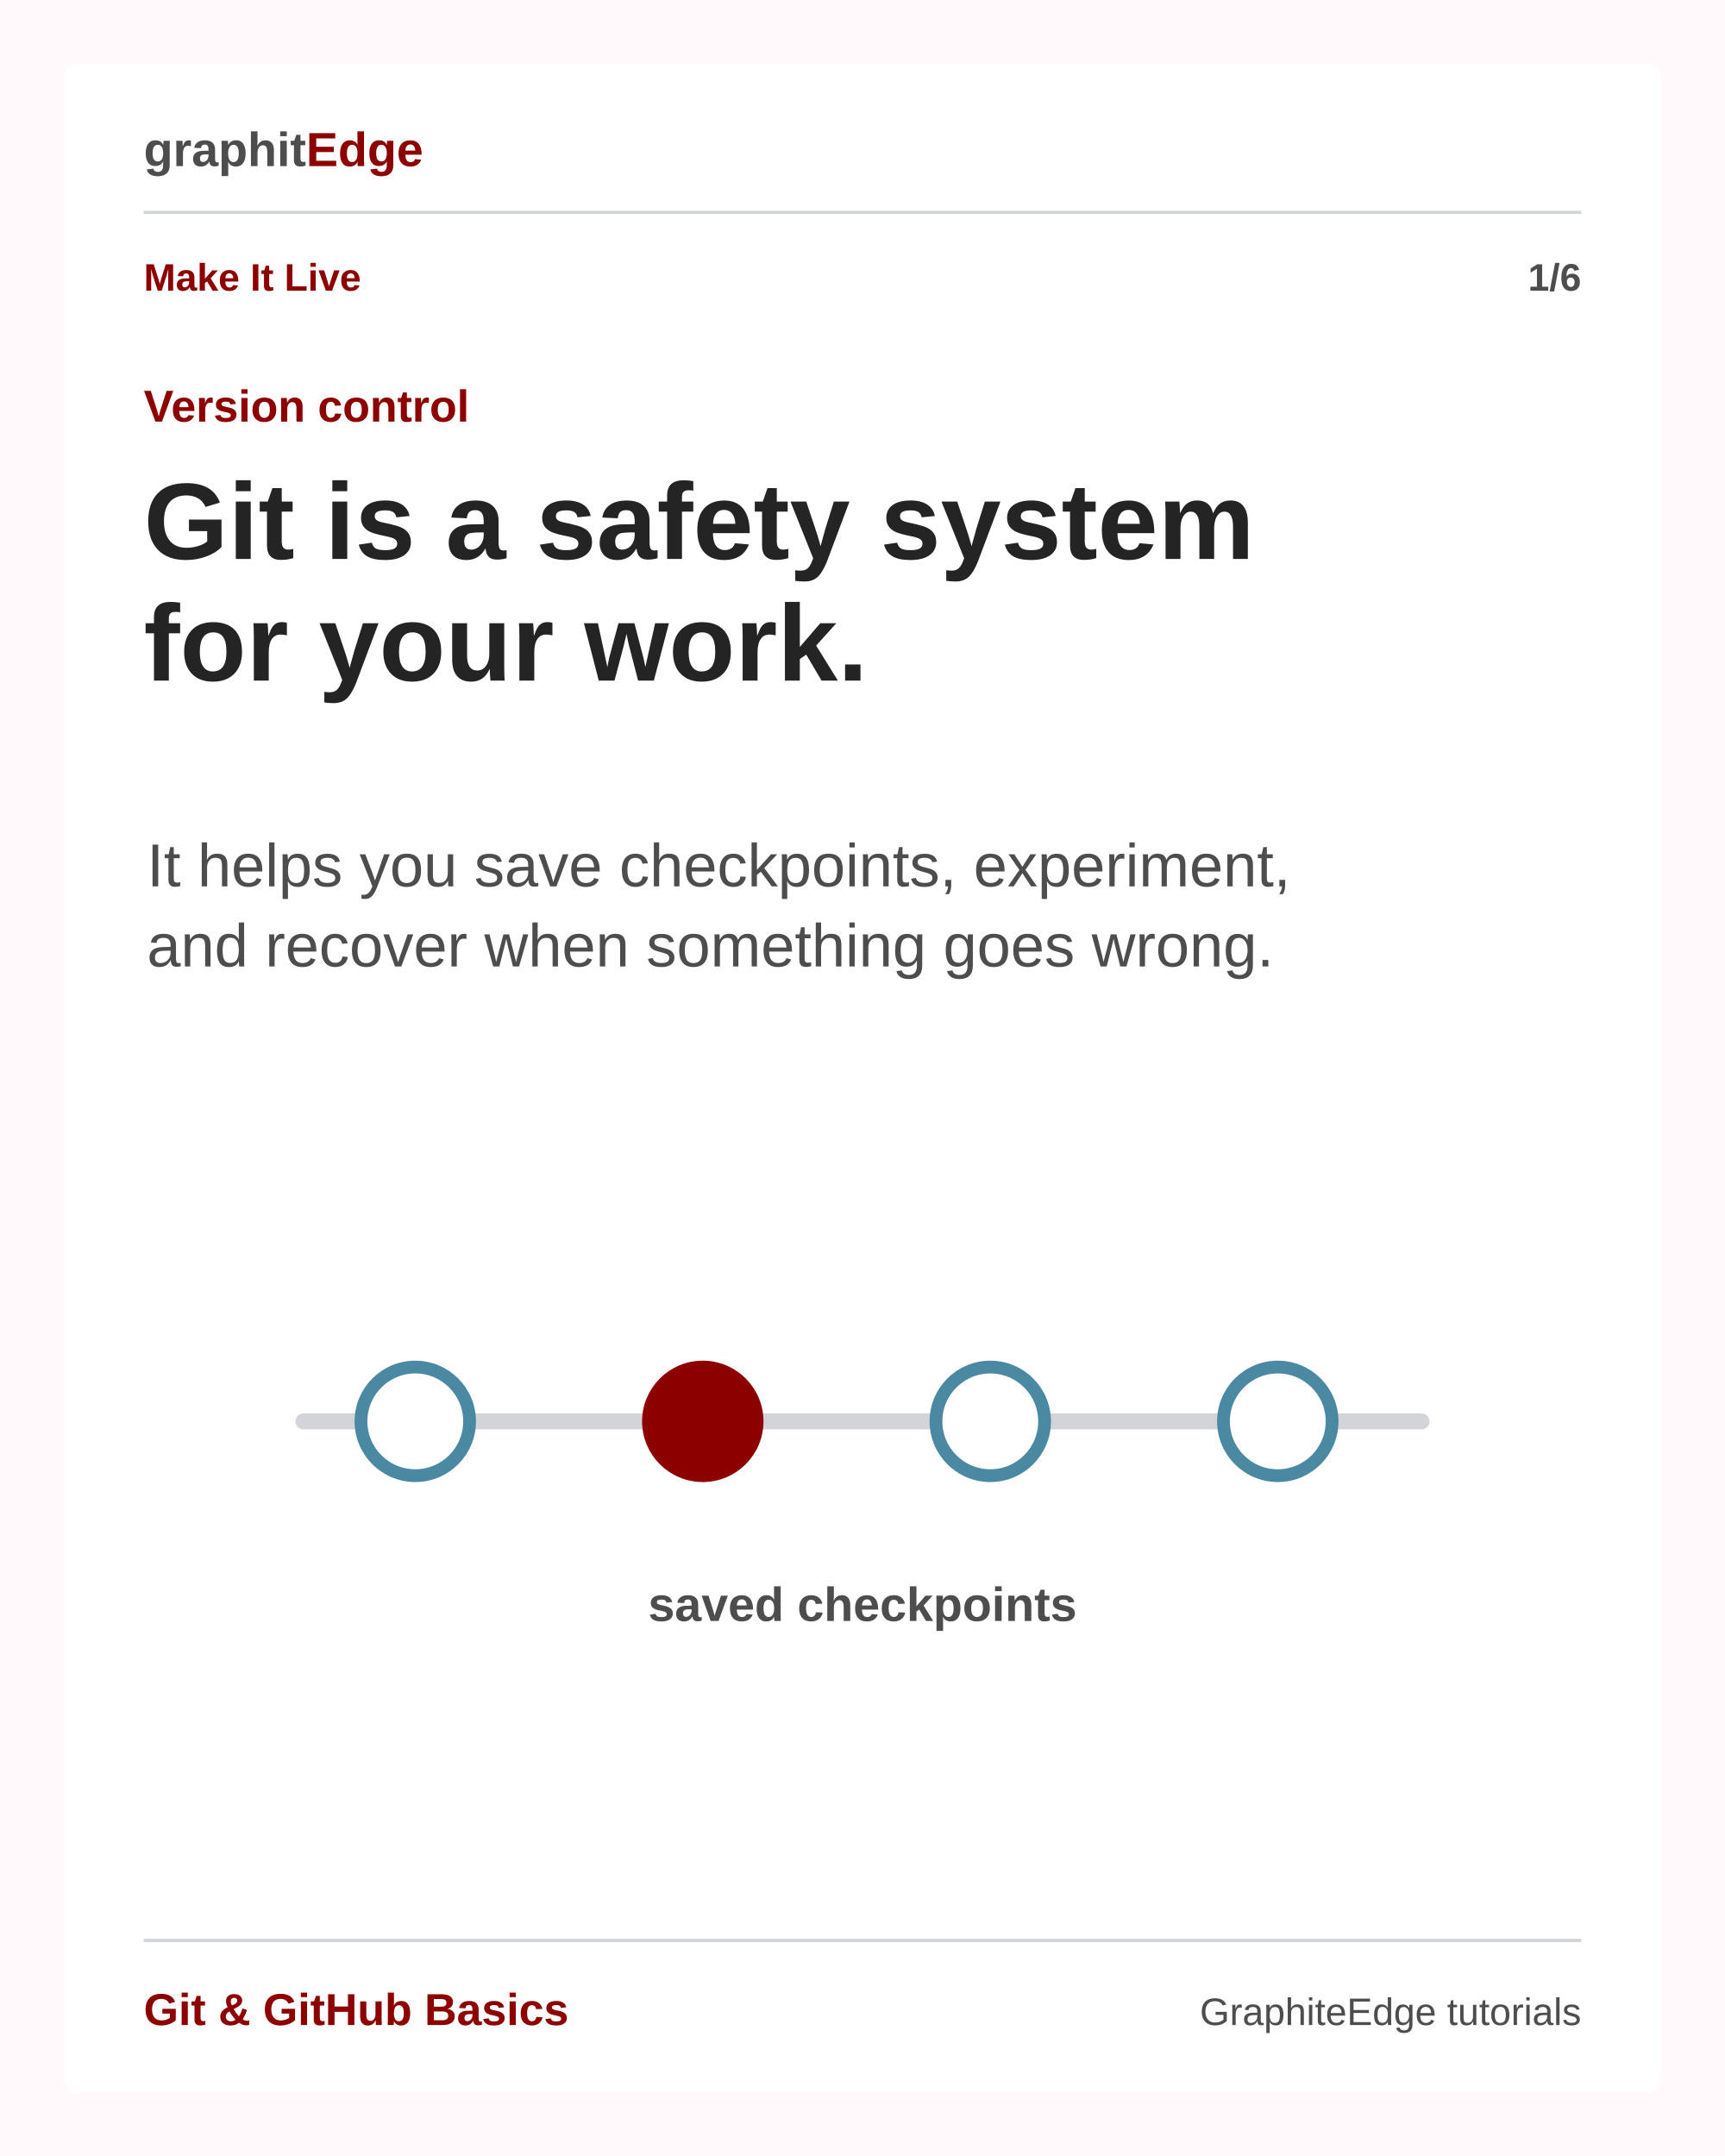
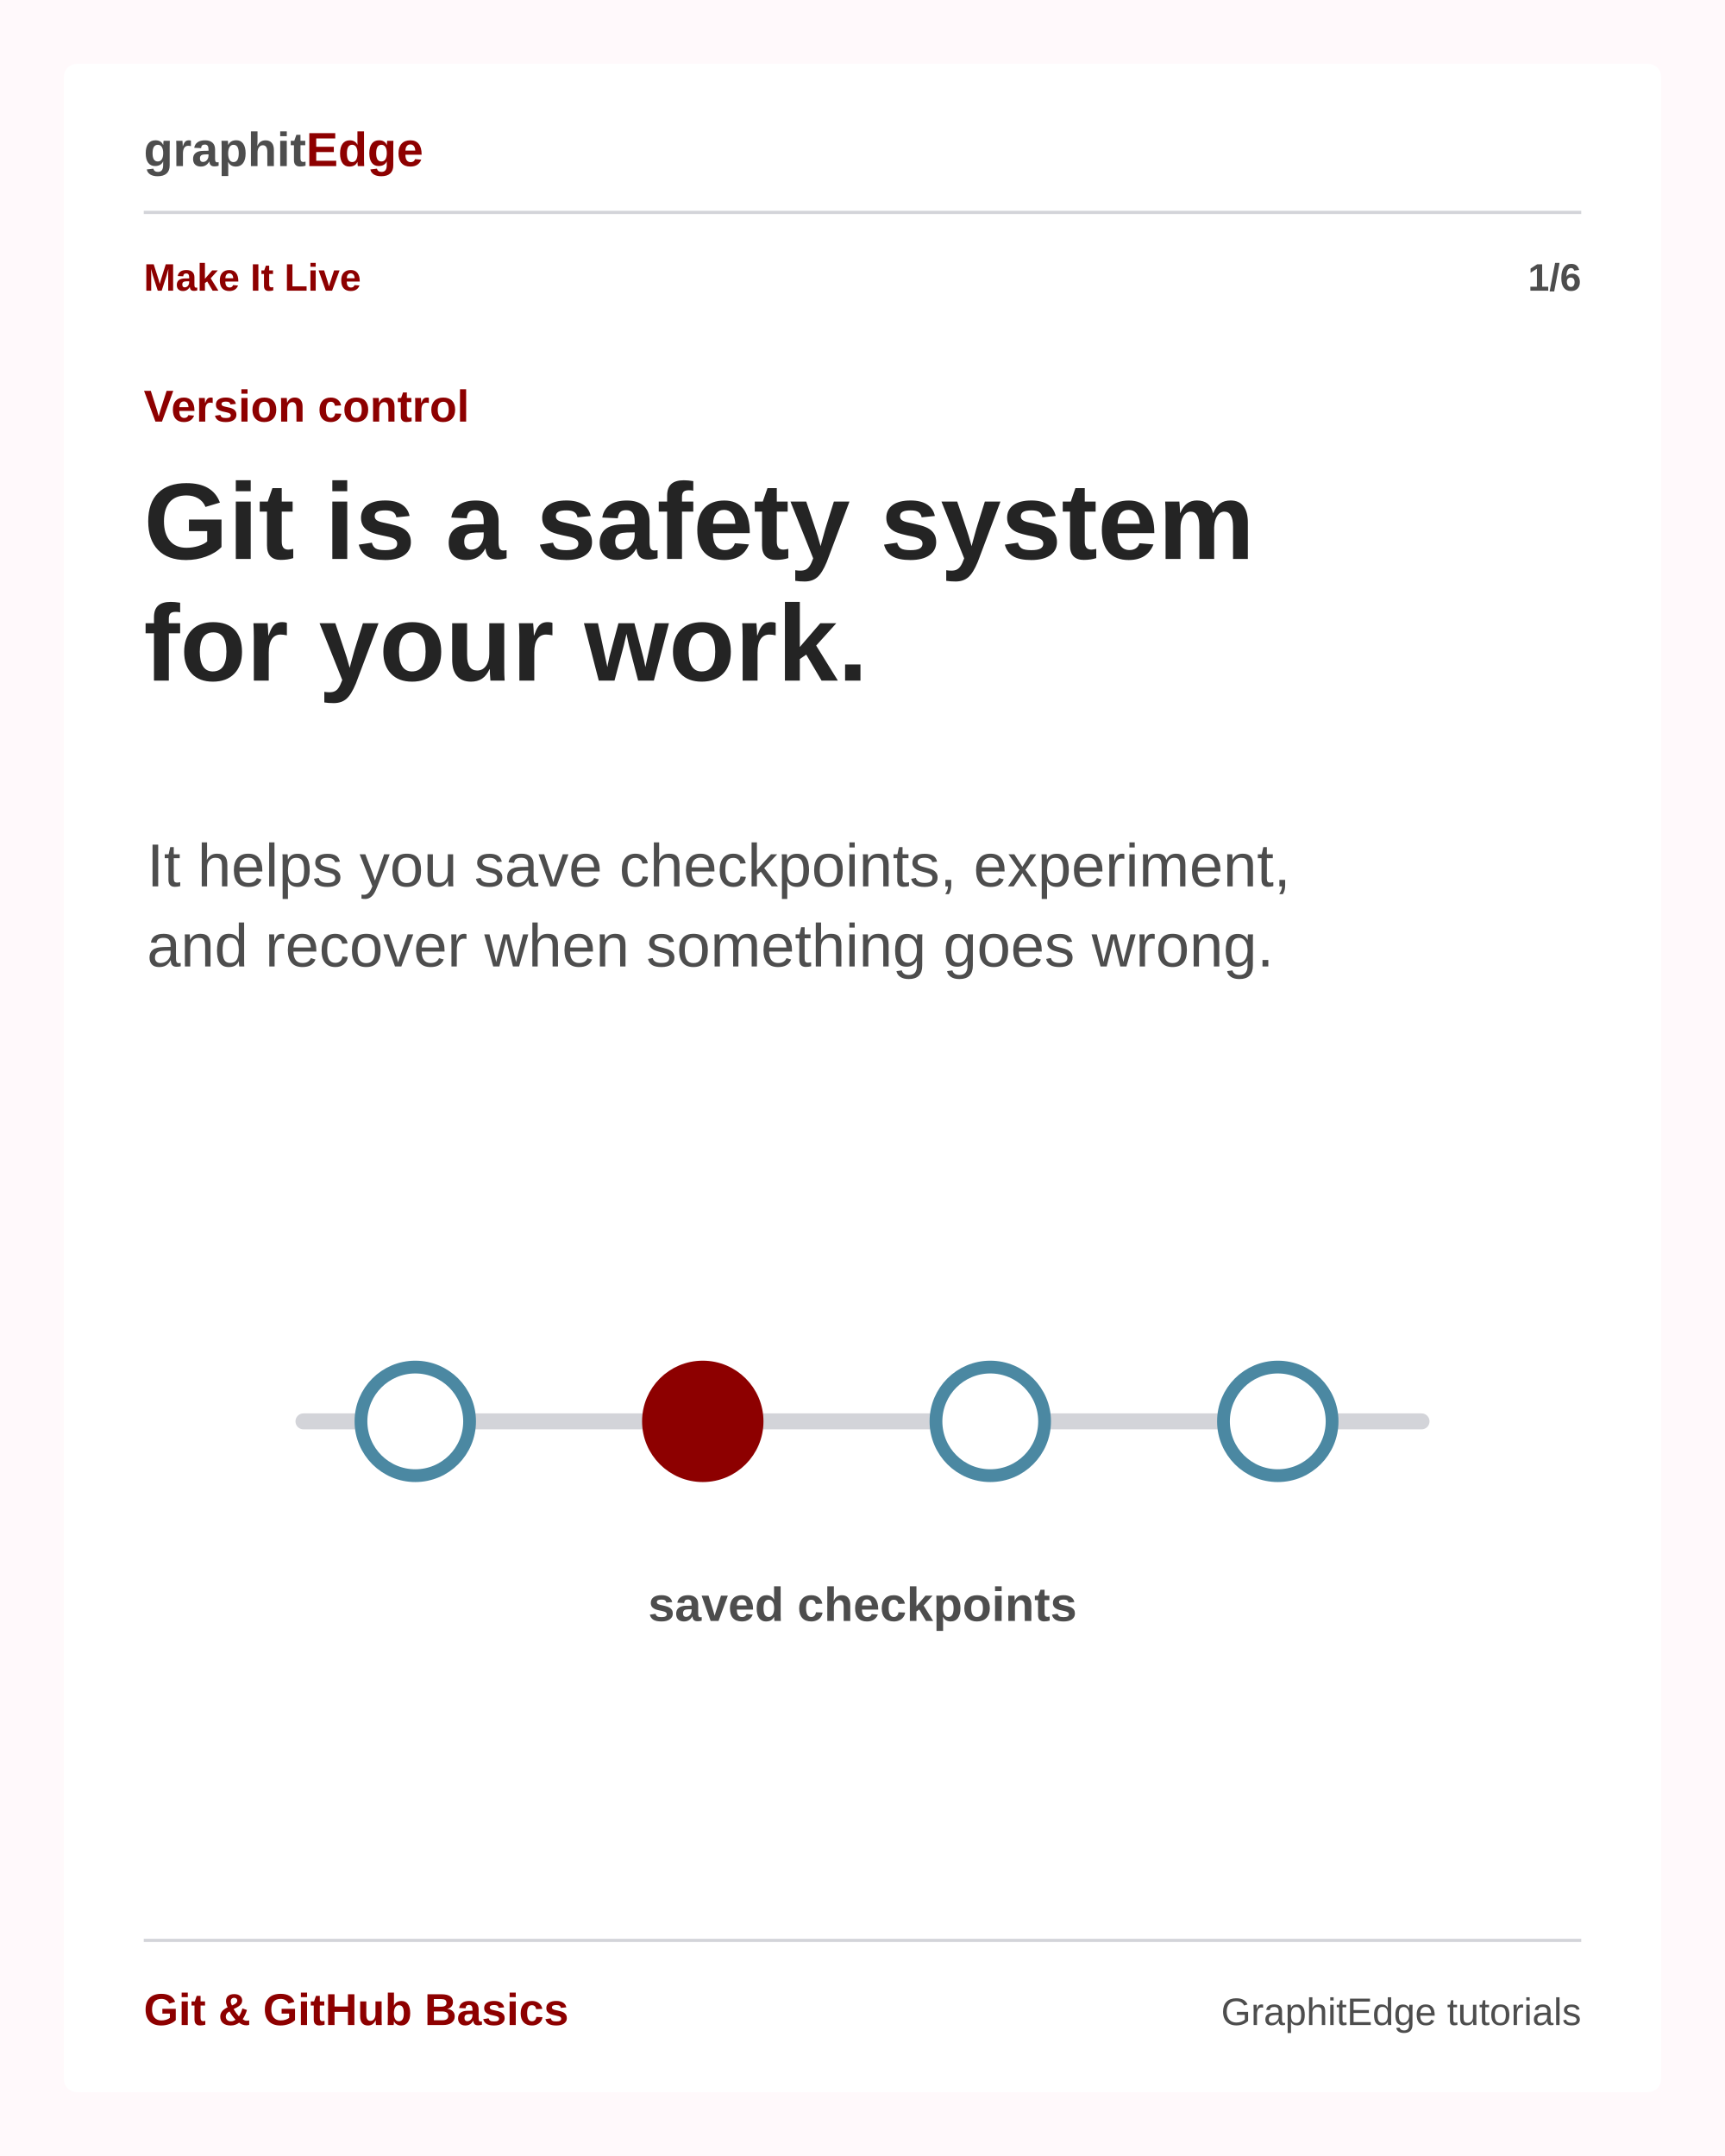
<svg xmlns="http://www.w3.org/2000/svg" width="1080" height="1350" viewBox="0 0 1080 1350" version="1.1" role="img" aria-labelledby="title desc">
  <rect width="1080" height="1350" fill="#fff9fb" />
  <rect x="40" y="40" width="1000" height="1270" rx="8" fill="#ffffff" />
  <g id="brand-header">
    <text x="90" y="104" font-family="PT Sans, Arial, sans-serif" font-size="30" font-weight="700" letter-spacing="0" fill="#4d4d4d">graphit<tspan fill="#8d0000">Edge</tspan>
    </text>
    <rect x="90" y="132" width="900" height="2" fill="#d3d4d9" />
    <text x="90" y="182" font-family="PT Sans, Arial, sans-serif" font-size="24" font-weight="700" letter-spacing="0" fill="#8d0000">Make It Live</text>
    <text x="990" y="182" text-anchor="end" font-family="PT Sans, Arial, sans-serif" font-size="24" font-weight="700" letter-spacing="0" fill="#4d4d4d">1/6</text>
  </g>
  <text x="90" y="264" font-family="PT Sans, Arial, sans-serif" font-size="28" font-weight="700" letter-spacing="0" fill="#8d0000">Version control</text>
  <g id="message">
    <text x="90" y="350" text-anchor="start" font-family="Raleway, Arial, sans-serif" font-size="68" font-weight="700" letter-spacing="0" fill="#242424">Git is a safety system</text>
    <text x="90" y="426.16" text-anchor="start" font-family="Raleway, Arial, sans-serif" font-size="68" font-weight="700" letter-spacing="0" fill="#242424">for your work.</text>
    <text x="92" y="555" text-anchor="start" font-family="PT Sans, Arial, sans-serif" font-size="38" font-weight="400" letter-spacing="0" fill="#4d4d4d">It helps you save checkpoints, experiment,</text>
    <text x="92" y="605.16" text-anchor="start" font-family="PT Sans, Arial, sans-serif" font-size="38" font-weight="400" letter-spacing="0" fill="#4d4d4d">and recover when something goes wrong.</text>
  </g>
  <g id="visual">
    <path d="M 190 890 H 890" stroke="#d3d4d9" stroke-width="10" stroke-linecap="round" />
    <circle cx="260" cy="890" r="34" fill="#ffffff" stroke="#4b88a2" stroke-width="8" />
    <circle cx="440" cy="890" r="34" fill="#8d0000" stroke="#8d0000" stroke-width="8" />
    <circle cx="620" cy="890" r="34" fill="#ffffff" stroke="#4b88a2" stroke-width="8" />
    <circle cx="800" cy="890" r="34" fill="#ffffff" stroke="#4b88a2" stroke-width="8" />
    <text x="540" y="1015" text-anchor="middle" font-family="PT Sans, Arial, sans-serif" font-size="30" font-weight="700" letter-spacing="0" fill="#4d4d4d">saved checkpoints</text>
  </g>
  <g id="footer">
    <rect x="90" y="1214" width="900" height="2" fill="#d3d4d9" />
    <text x="90" y="1268" font-family="PT Sans, Arial, sans-serif" font-size="28" font-weight="700" letter-spacing="0" fill="#8d0000">Git &amp; GitHub Basics</text>
-     <text x="990" y="1268" text-anchor="end" font-family="PT Sans, Arial, sans-serif" font-size="24" font-weight="400" letter-spacing="0" fill="#4d4d4d">GraphiteEdge tutorials</text>
+     <text x="990" y="1268" text-anchor="end" font-family="PT Sans, Arial, sans-serif" font-size="24" font-weight="400" letter-spacing="0" fill="#4d4d4d">GraphitEdge tutorials</text>
  </g>
</svg>
